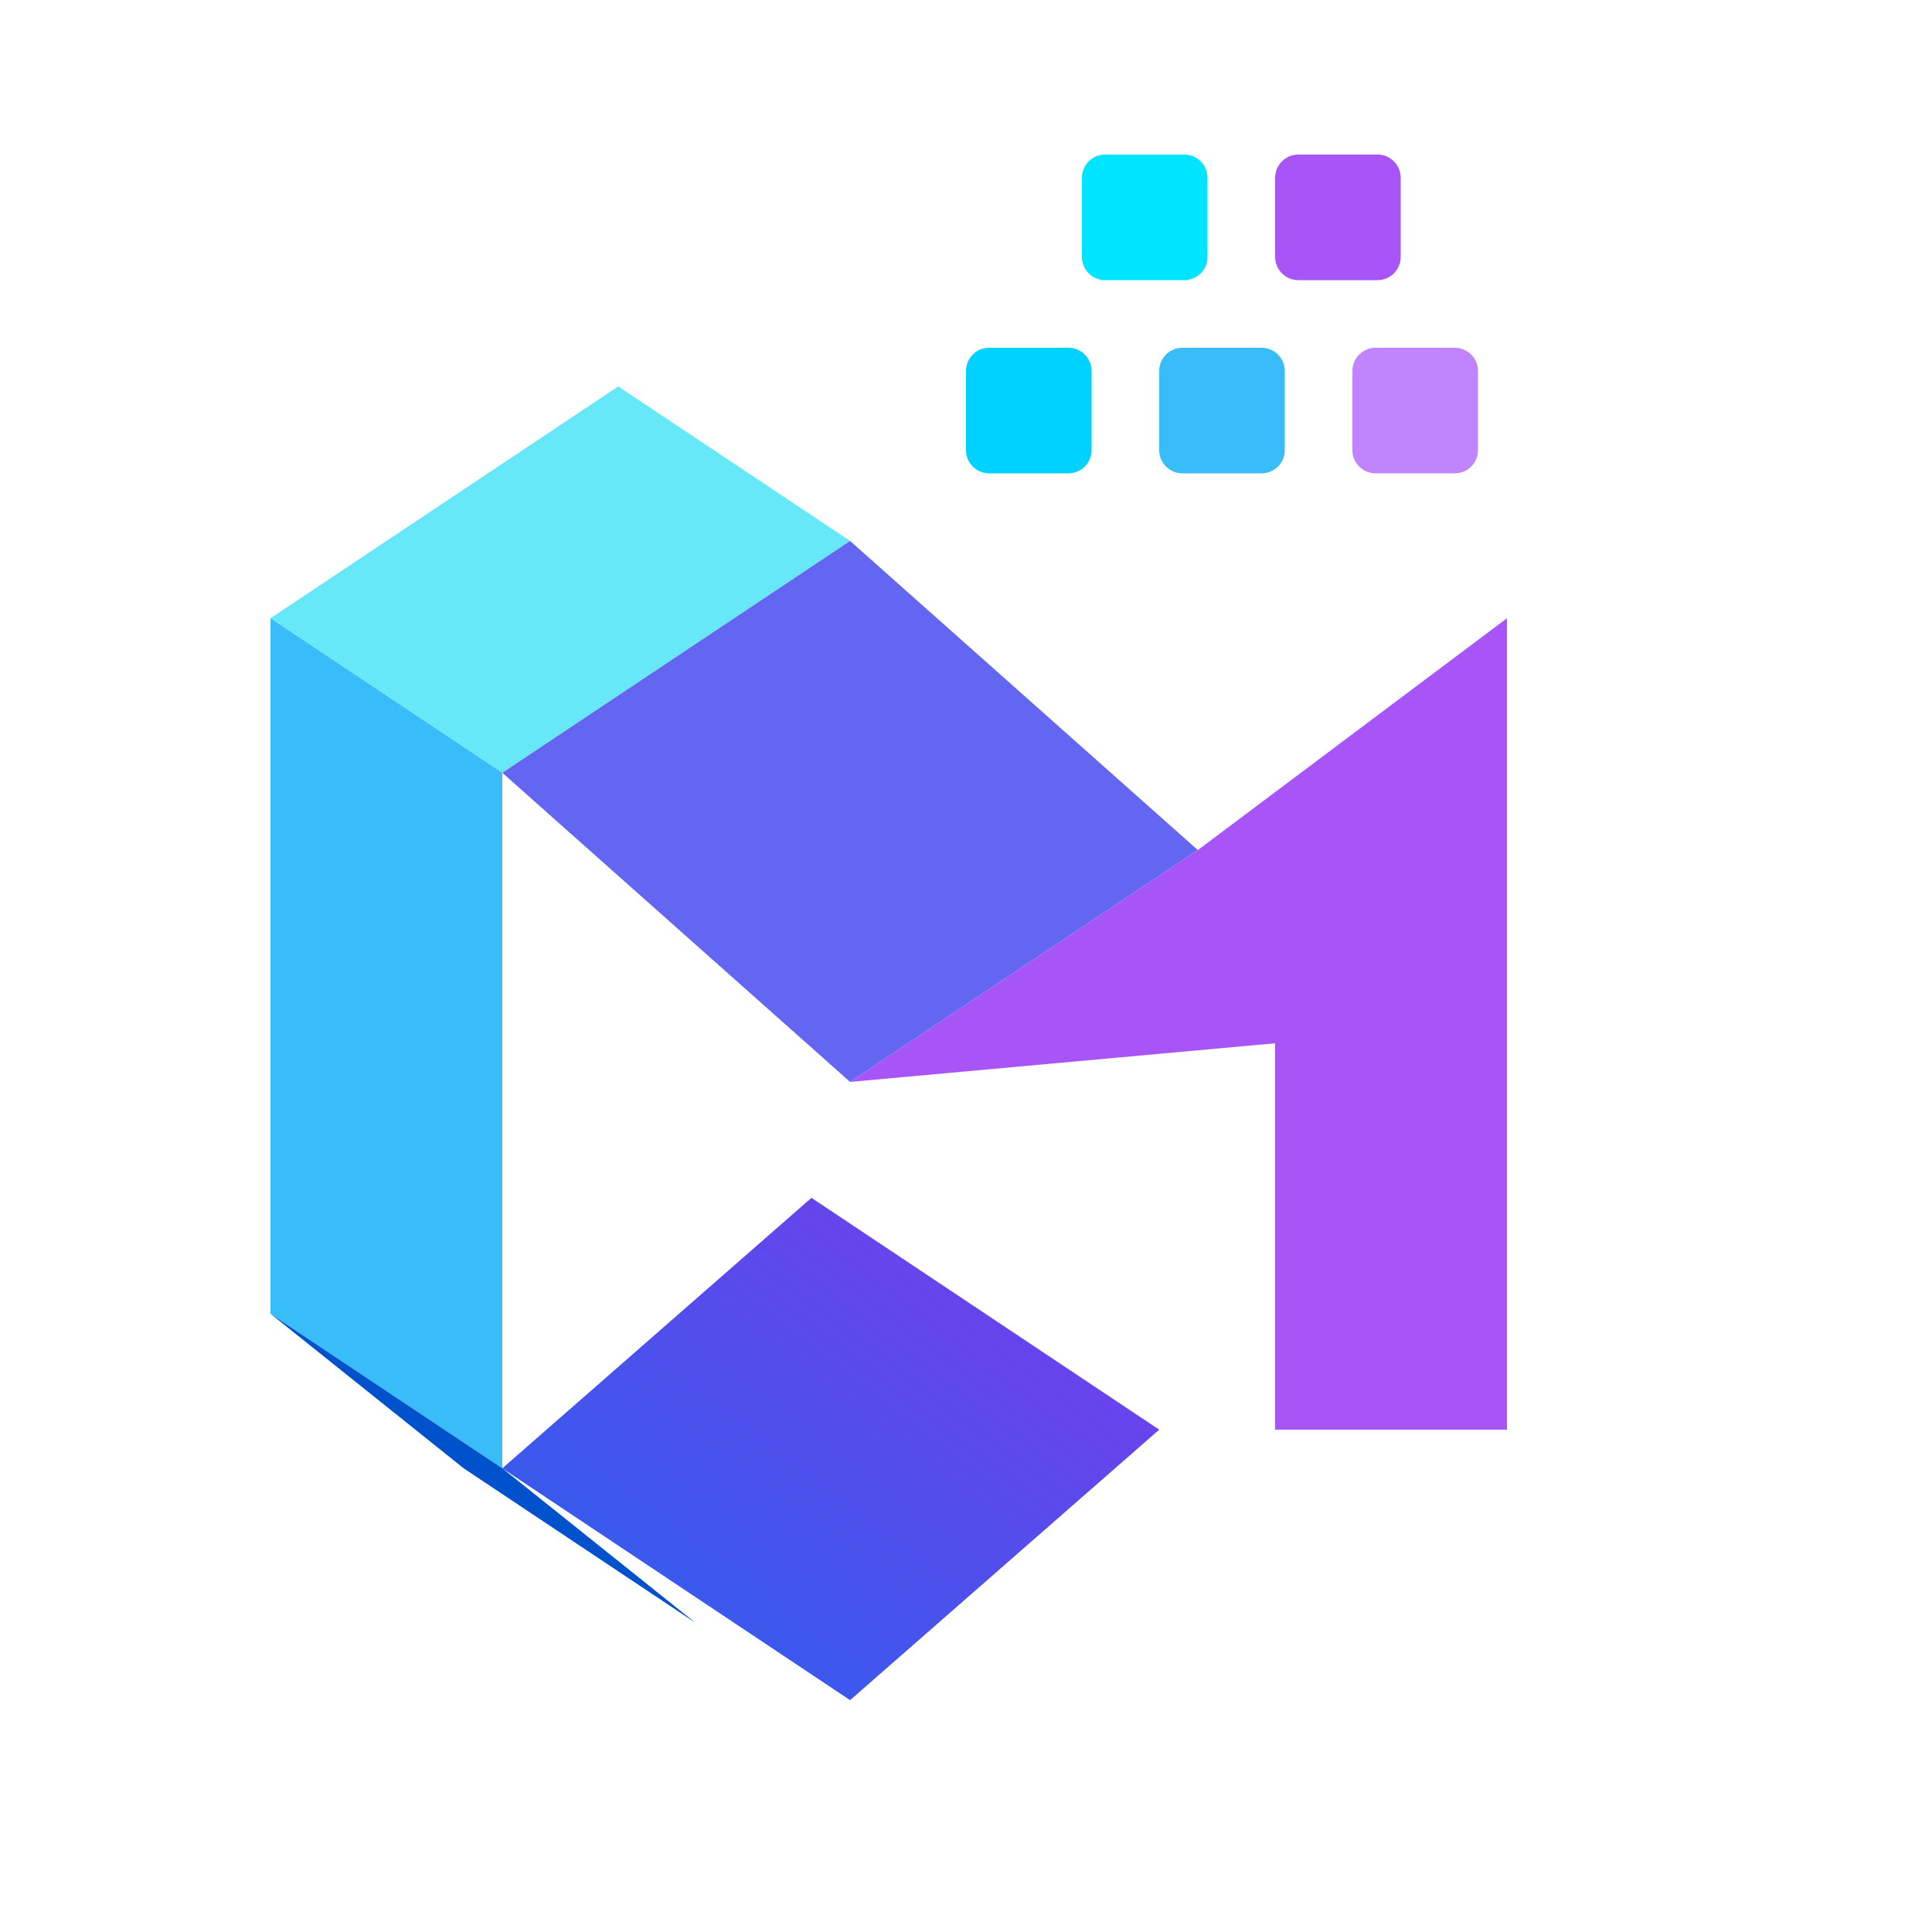
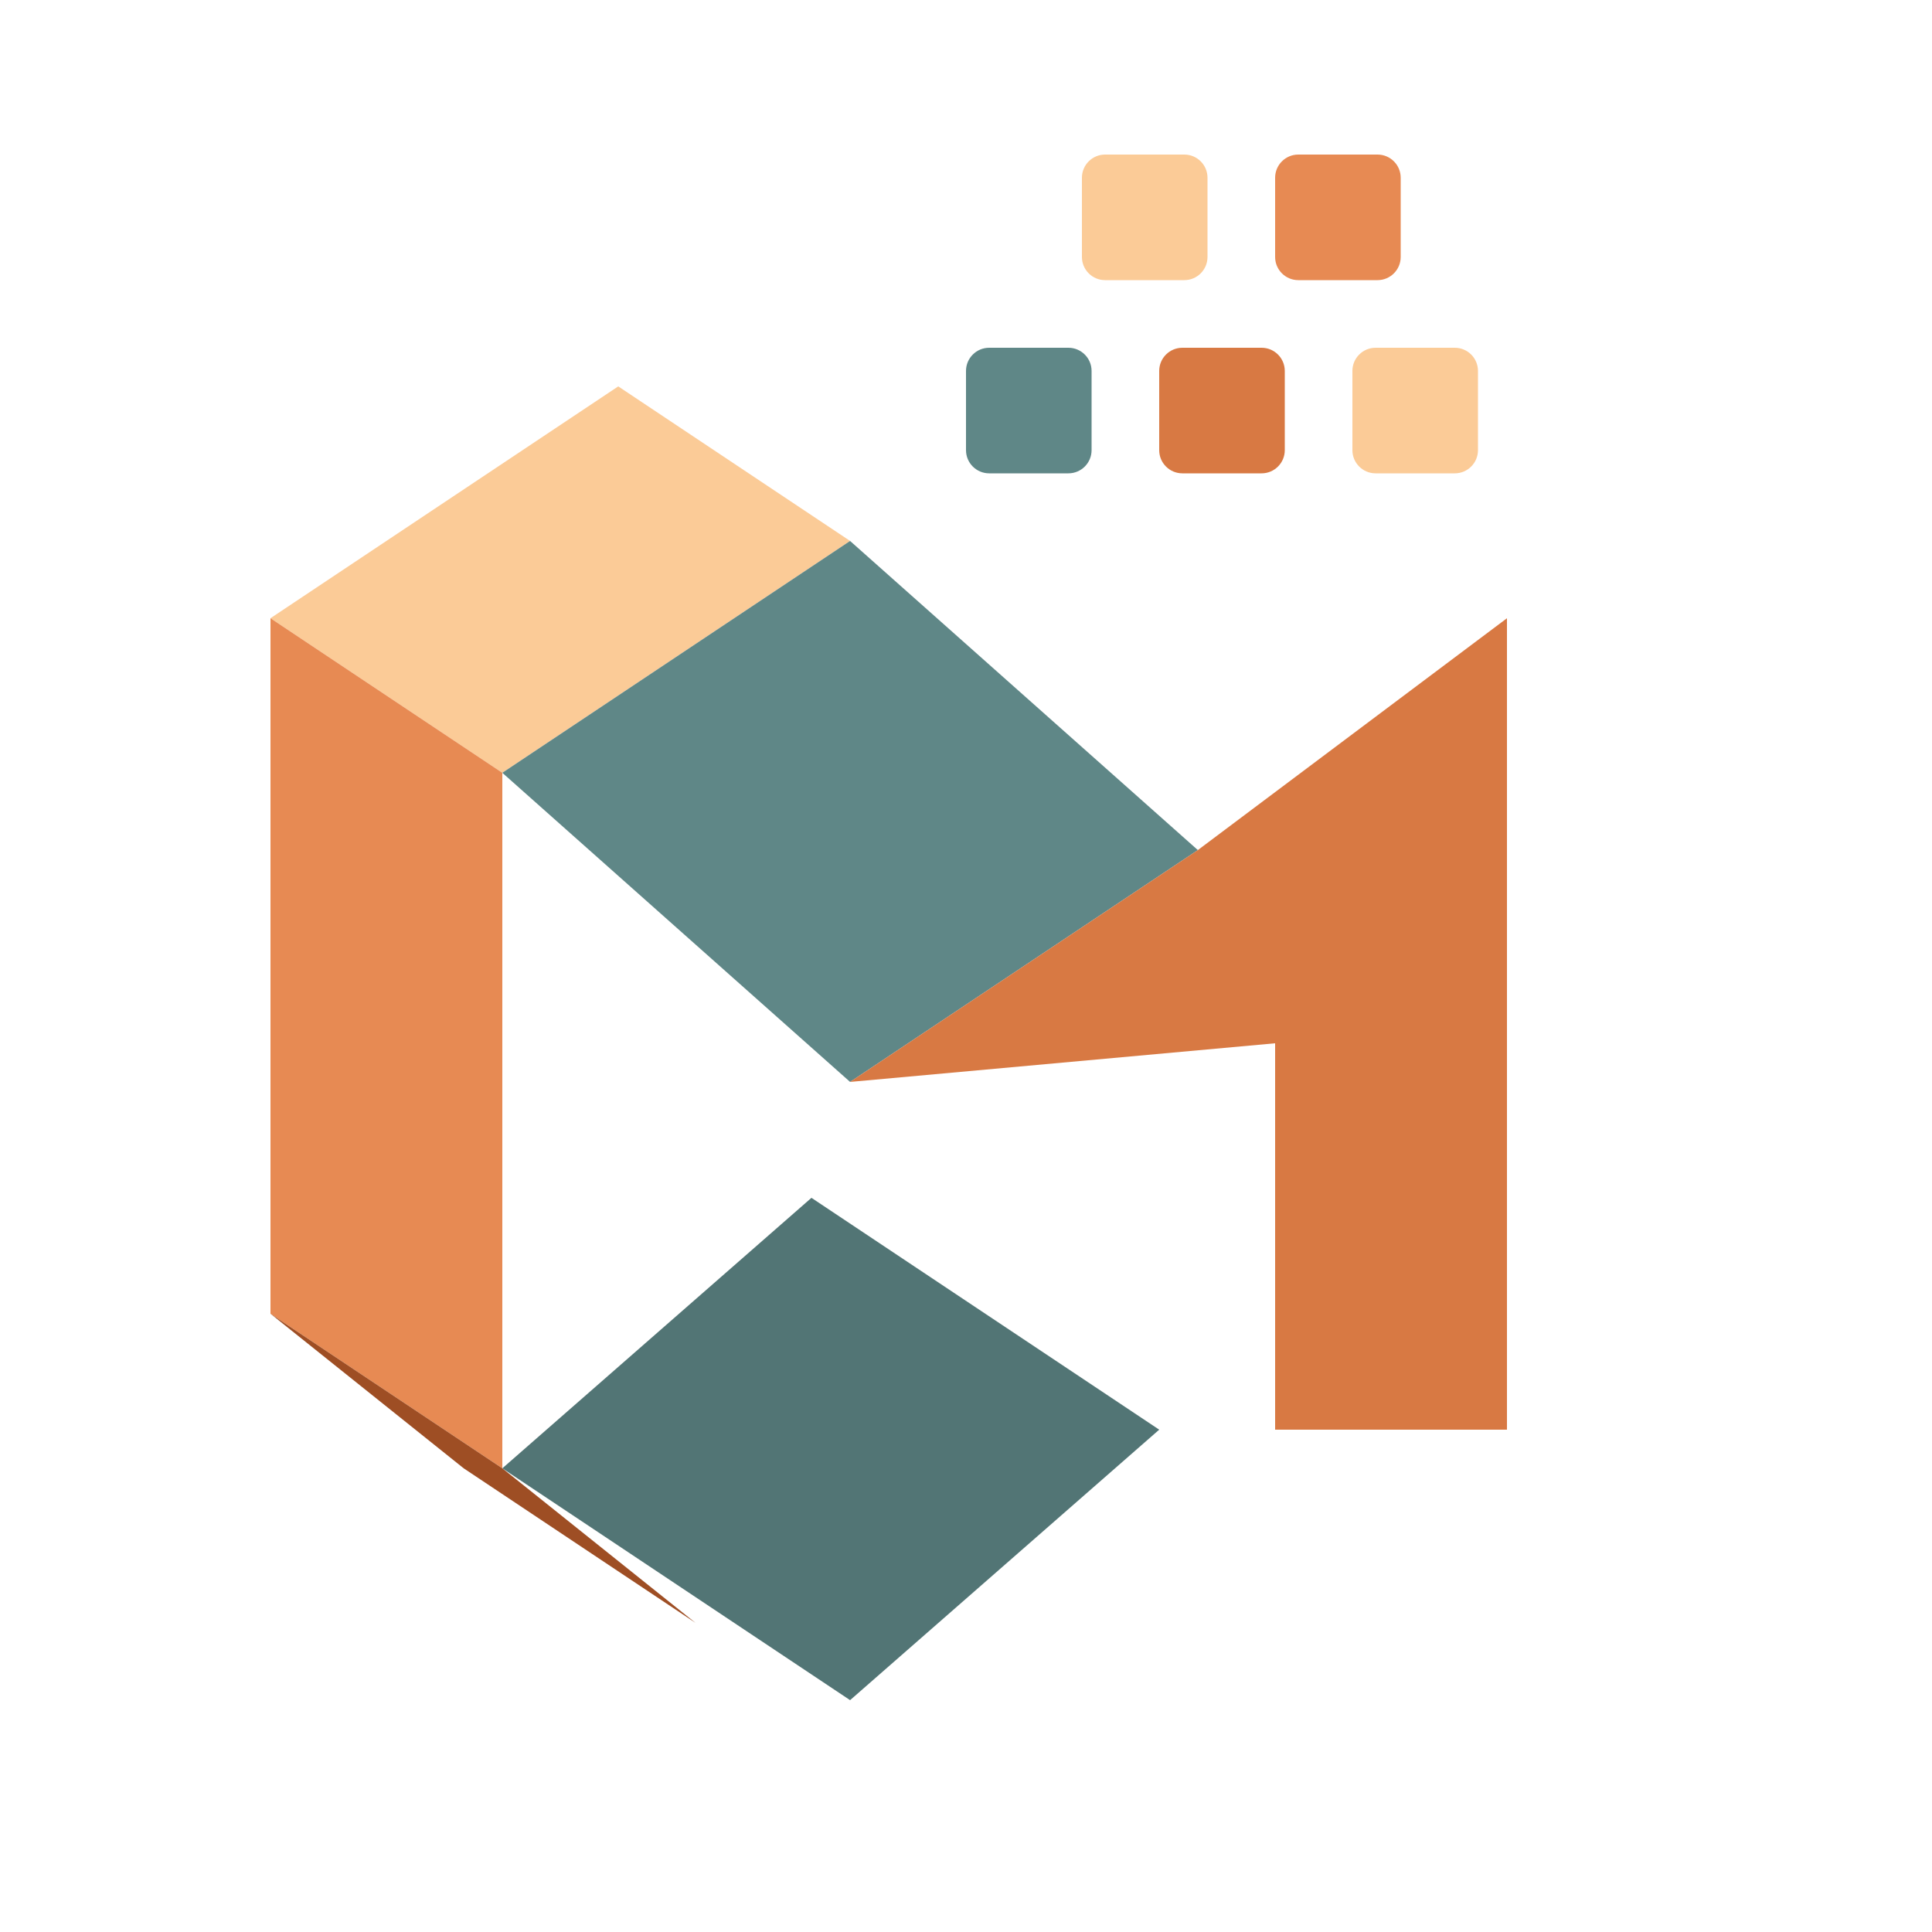
<svg xmlns="http://www.w3.org/2000/svg" viewBox="0 0 100 100" width="100" height="100">
-   <defs>
-     <linearGradient id="gradLeftTop" x1="0%" y1="0%" x2="100%" y2="100%">
-       <stop offset="0%" stop-color="#38bdf8" />
-       <stop offset="100%" stop-color="#00d2ff" />
-     </linearGradient>
-     <linearGradient id="gradLeftPillar" x1="0%" y1="0%" x2="0%" y2="100%">
-       <stop offset="0%" stop-color="#00e5ff" />
-       <stop offset="100%" stop-color="#0066ff" />
-     </linearGradient>
-     <linearGradient id="gradCenterRibbon" x1="0%" y1="0%" x2="100%" y2="100%">
-       <stop offset="0%" stop-color="#0072ff" />
-       <stop offset="100%" stop-color="#4f46e5" />
-     </linearGradient>
-     <linearGradient id="gradBottomFold" x1="0%" y1="100%" x2="100%" y2="0%">
-       <stop offset="0%" stop-color="#2563eb" />
-       <stop offset="100%" stop-color="#7c3aed" />
-     </linearGradient>
-     <linearGradient id="gradRightPillar" x1="0%" y1="0%" x2="100%" y2="100%">
-       <stop offset="0%" stop-color="#7c3aed" />
-       <stop offset="60%" stop-color="#a855f7" />
-       <stop offset="100%" stop-color="#c084fc" />
-     </linearGradient>
-     <linearGradient id="gradWordForge" x1="0%" y1="0%" x2="100%" y2="0%">
-       <stop offset="0%" stop-color="#38bdf8" />
-       <stop offset="45%" stop-color="#60a5fa" />
-       <stop offset="80%" stop-color="#a855f7" />
-       <stop offset="100%" stop-color="#c084fc" />
-     </linearGradient>
-     <linearGradient id="gradDarkLeft" x1="0%" y1="0%" x2="0%" y2="100%">
-       <stop offset="0%" stop-color="#0284c7" />
-       <stop offset="100%" stop-color="#0369a1" />
-     </linearGradient>
-   </defs>
-   <path d="M 14,32 L 32,20 L 44,28 L 26,40 Z" fill="#67e8f9" />
-   <path d="M 14,32 L 26,40 L 26,76 L 14,68 Z" fill="#38bdf8" />
-   <path d="M 26,40 L 44,28 L 62,44 L 44,56 Z" fill="#6366f1" />
-   <path d="M 26,76 L 44,88 L 60,74 L 42,62 Z" fill="url(#gradBottomFold)" />
-   <path d="M 62,44 L 78,32 L 78,74 L 66,74 L 66,54 L 44,56 Z" fill="#a855f7" />
-   <path d="M 14,68 L 26,76 L 36,84 L 24,76 Z" fill="#0052cc" />
-   <rect x="56" y="8" width="6.5" height="6.5" rx="1.2" fill="#00e5ff" />
-   <rect x="66" y="8" width="6.5" height="6.5" rx="1.2" fill="#a855f7" />
-   <rect x="50" y="18" width="6.5" height="6.5" rx="1.2" fill="#00d2ff" />
-   <rect x="60" y="18" width="6.5" height="6.5" rx="1.2" fill="#38bdf8" />
-   <rect x="70" y="18" width="6.5" height="6.5" rx="1.2" fill="#c084fc" />
+   <path d="M 14,32 L 32,20 L 44,28 L 26,40 Z" fill="#fbcb97" />
+   <path d="M 14,32 L 26,40 L 26,76 L 14,68 Z" fill="#e78a53" />
+   <path d="M 26,40 L 44,28 L 62,44 L 44,56 Z" fill="#5f8787" />
+   <path d="M 26,76 L 44,88 L 60,74 L 42,62 Z" fill="#527575" />
+   <path d="M 62,44 L 78,32 L 78,74 L 66,74 L 66,54 L 44,56 Z" fill="#d87943" />
+   <path d="M 14,68 L 26,76 L 36,84 L 24,76 Z" fill="#9e4e24" />
+   <rect x="56" y="8" width="6.5" height="6.5" rx="1.2" fill="#fbcb97" />
+   <rect x="66" y="8" width="6.5" height="6.5" rx="1.2" fill="#e78a53" />
+   <rect x="50" y="18" width="6.5" height="6.5" rx="1.2" fill="#5f8787" />
+   <rect x="60" y="18" width="6.5" height="6.5" rx="1.2" fill="#d87943" />
+   <rect x="70" y="18" width="6.5" height="6.5" rx="1.2" fill="#fbcb97" />
</svg>
